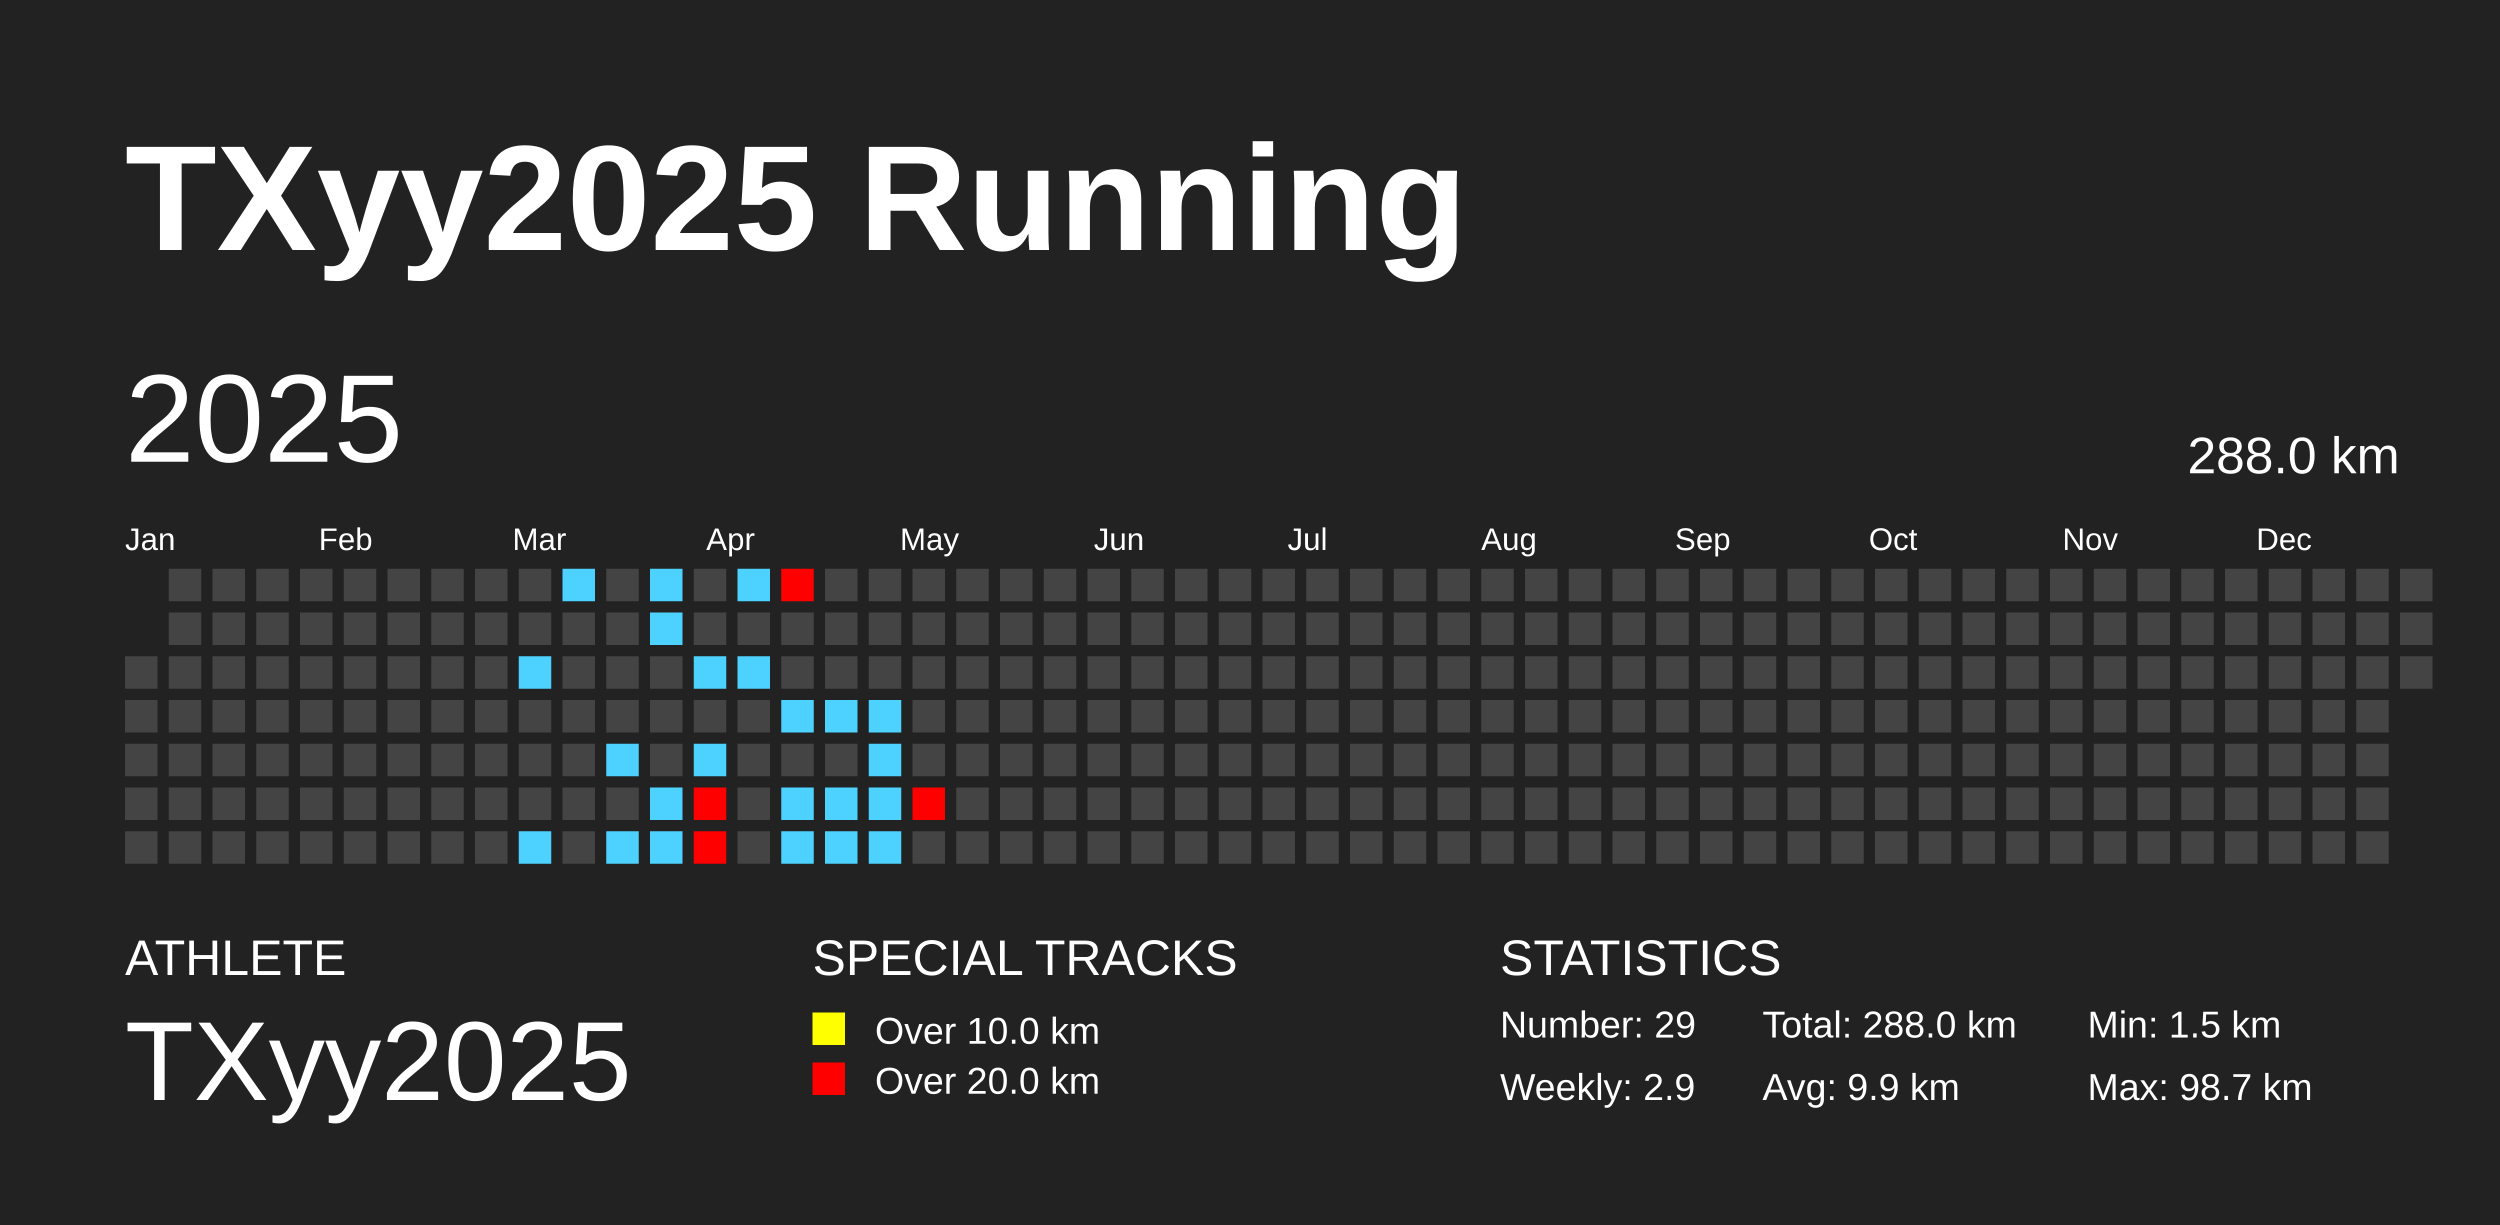
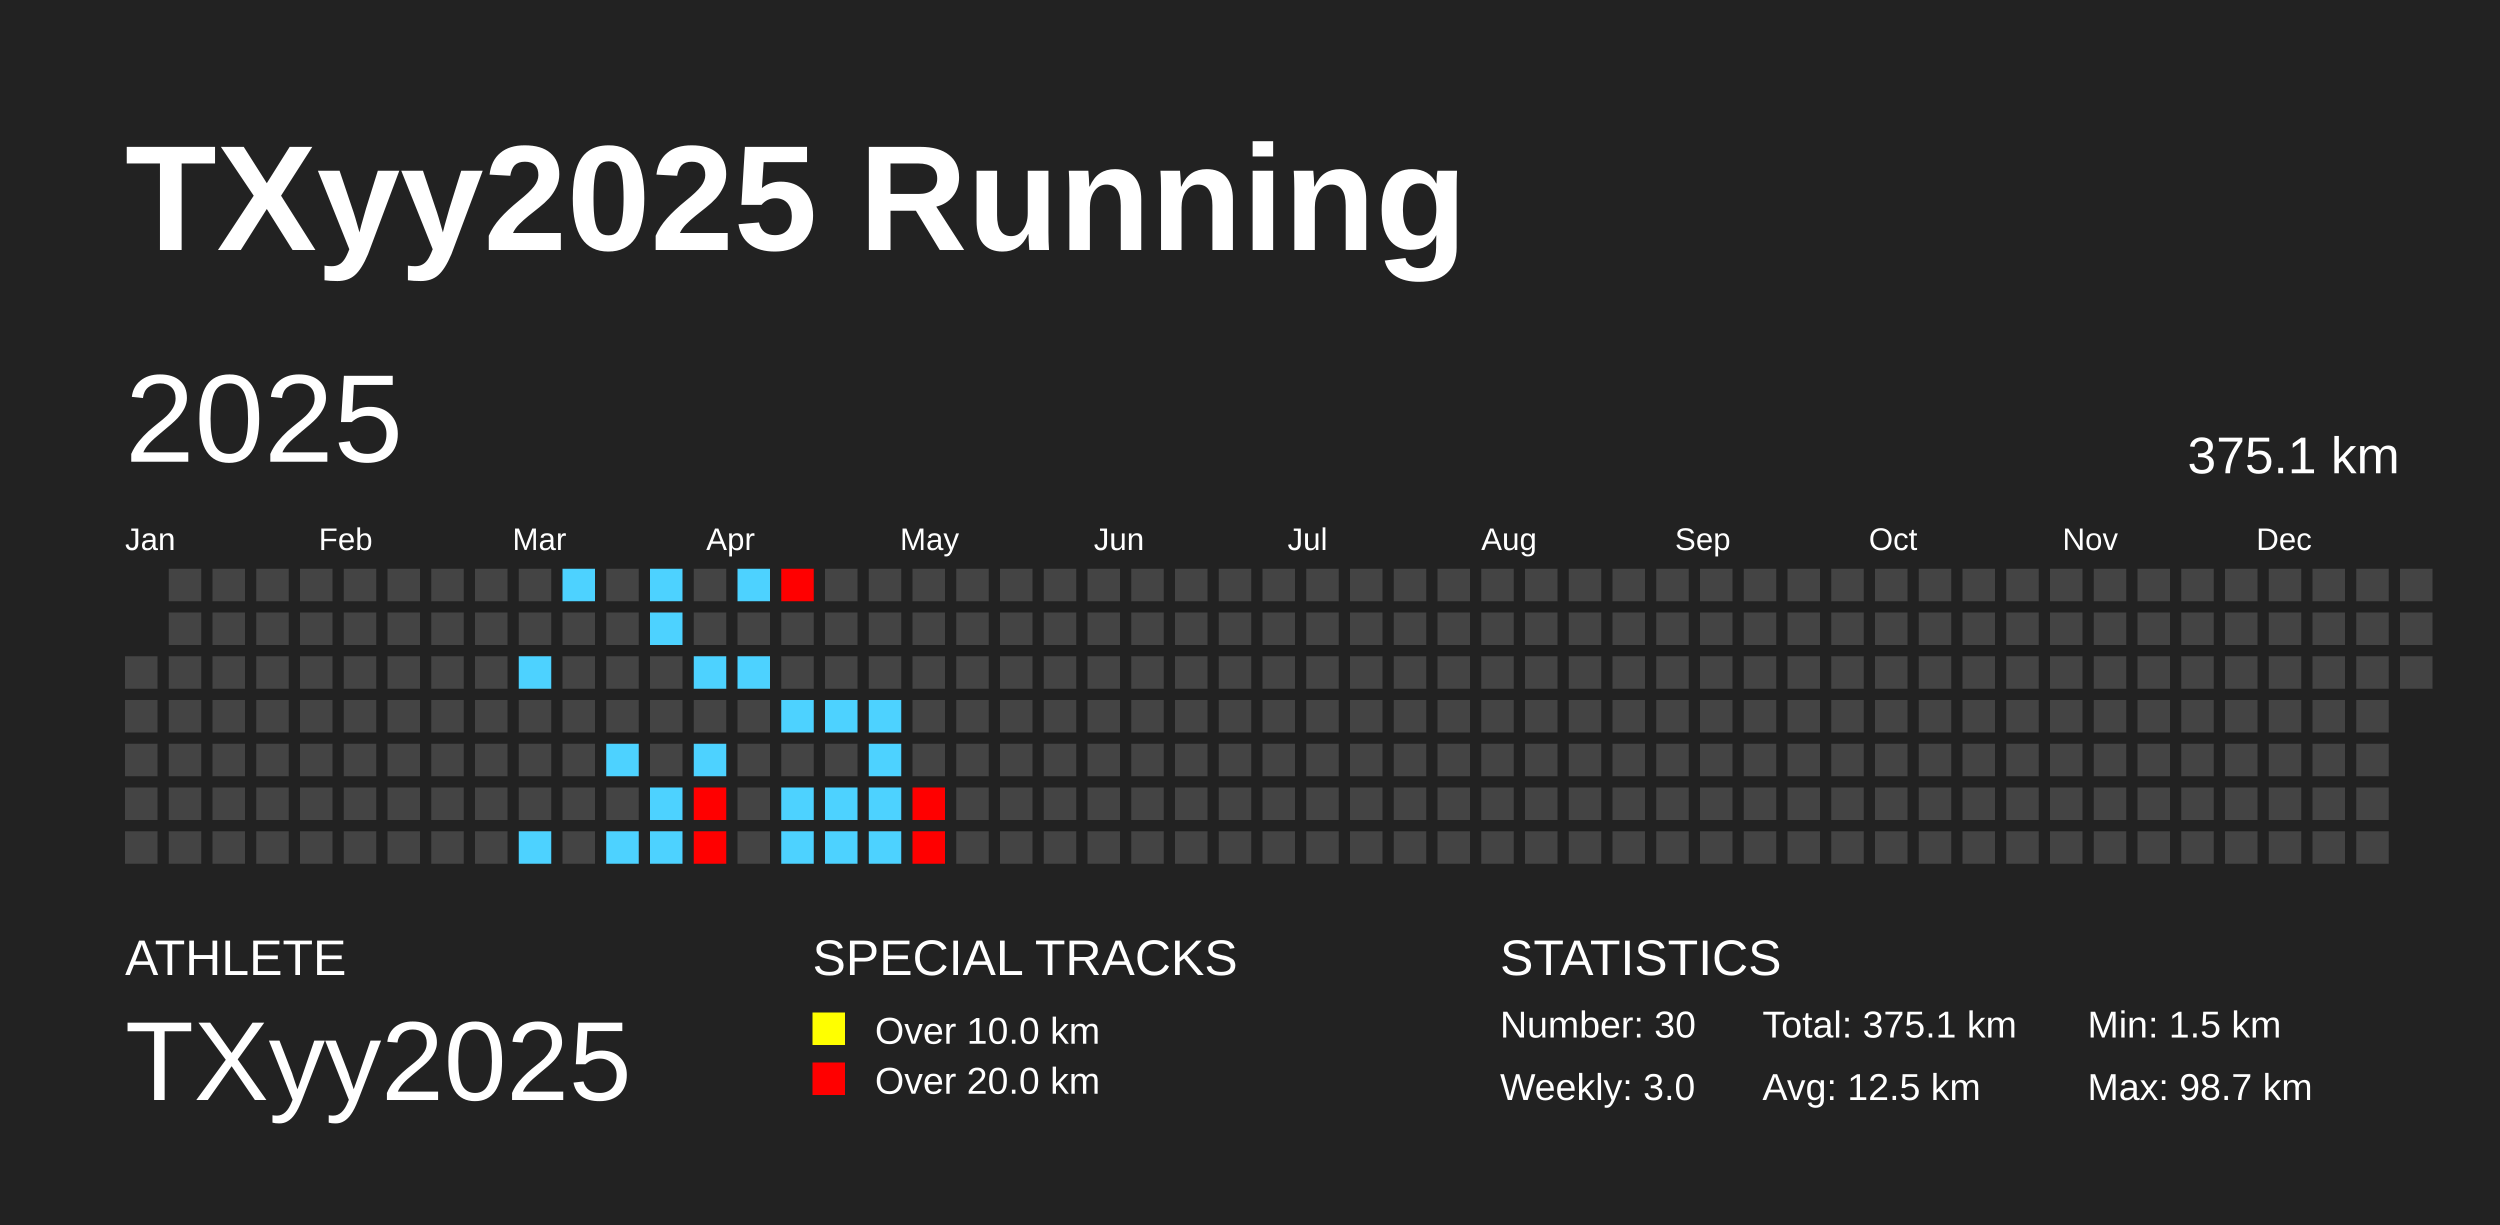
<svg xmlns="http://www.w3.org/2000/svg" baseProfile="full" height="98mm" version="1.1" viewBox="0,0,200,98" width="200mm">
  <defs />
  <rect fill="#222222" height="98" width="200" x="0" y="0" />
  <text fill="#FFFFFF" style="font-size:12px; font-family:Arial; font-weight:bold;" x="10" y="20">TXyy2025 Running</text>
  <text fill="#FFFFFF" style="font-size:4px; font-family:Arial" x="10" y="78">ATHLETE</text>
  <text fill="#FFFFFF" style="font-size:9px; font-family:Arial" x="10" y="88">TXyy2025</text>
  <text fill="#FFFFFF" style="font-size:4px; font-family:Arial" x="65" y="78">SPECIAL TRACKS</text>
  <rect fill="yellow" height="2.6" width="2.6" x="65" y="81" />
  <text fill="#FFFFFF" style="font-size:3px; font-family:Arial" x="70" y="83.5">Over 10.0 km</text>
  <rect fill="red" height="2.6" width="2.6" x="65" y="85" />
  <text fill="#FFFFFF" style="font-size:3px; font-family:Arial" x="70" y="87.5">Over 20.0 km</text>
  <text fill="#FFFFFF" style="font-size:4px; font-family:Arial" x="120" y="78">STATISTICS</text>
-   <text fill="#FFFFFF" style="font-size:3px; font-family:Arial" x="120" y="83">Number: 29</text>
-   <text fill="#FFFFFF" style="font-size:3px; font-family:Arial" x="120" y="88">Weekly: 2.9</text>
-   <text fill="#FFFFFF" style="font-size:3px; font-family:Arial" x="141" y="83">Total: 288.0 km</text>
-   <text fill="#FFFFFF" style="font-size:3px; font-family:Arial" x="141" y="88">Avg: 9.9 km</text>
+   <text fill="#FFFFFF" style="font-size:3px; font-family:Arial" x="120" y="83">Number: 30</text>
+   <text fill="#FFFFFF" style="font-size:3px; font-family:Arial" x="120" y="88">Weekly: 3.0</text>
+   <text fill="#FFFFFF" style="font-size:3px; font-family:Arial" x="141" y="83">Total: 375.1 km</text>
+   <text fill="#FFFFFF" style="font-size:3px; font-family:Arial" x="141" y="88">Avg: 12.5 km</text>
  <text fill="#FFFFFF" style="font-size:3px; font-family:Arial" x="167" y="83">Min: 1.5 km</text>
  <text fill="#FFFFFF" style="font-size:3px; font-family:Arial" x="167" y="88">Max: 98.7 km</text>
  <text dominant-baseline="hanging" fill="#FFFFFF" style="font-size:10.0px; font-family:Arial;" x="10" y="30">2025</text>
-   <text dominant-baseline="hanging" fill="#FFFFFF" style="font-size:4.125px; font-family:Arial;" x="175" y="35">288.0 km</text>
+   <text dominant-baseline="hanging" fill="#FFFFFF" style="font-size:4.125px; font-family:Arial;" x="175" y="35">375.1 km</text>
  <text fill="#FFFFFF" style="font-size:2.5px; font-family:Arial" x="10.0" y="44">Jan</text>
  <text fill="#FFFFFF" style="font-size:2.5px; font-family:Arial" x="25.5" y="44">Feb</text>
  <text fill="#FFFFFF" style="font-size:2.5px; font-family:Arial" x="41.0" y="44">Mar</text>
  <text fill="#FFFFFF" style="font-size:2.5px; font-family:Arial" x="56.5" y="44">Apr</text>
  <text fill="#FFFFFF" style="font-size:2.5px; font-family:Arial" x="72.0" y="44">May</text>
  <text fill="#FFFFFF" style="font-size:2.5px; font-family:Arial" x="87.5" y="44">Jun</text>
  <text fill="#FFFFFF" style="font-size:2.5px; font-family:Arial" x="103.0" y="44">Jul</text>
  <text fill="#FFFFFF" style="font-size:2.5px; font-family:Arial" x="118.5" y="44">Aug</text>
  <text fill="#FFFFFF" style="font-size:2.5px; font-family:Arial" x="134.0" y="44">Sep</text>
  <text fill="#FFFFFF" style="font-size:2.5px; font-family:Arial" x="149.5" y="44">Oct</text>
  <text fill="#FFFFFF" style="font-size:2.5px; font-family:Arial" x="165.0" y="44">Nov</text>
  <text fill="#FFFFFF" style="font-size:2.5px; font-family:Arial" x="180.5" y="44">Dec</text>
  <rect fill="#444444" height="2.6" width="2.6" x="10.0" y="52.5" />
  <rect fill="#444444" height="2.6" width="2.6" x="10.0" y="56.0" />
  <rect fill="#444444" height="2.6" width="2.6" x="10.0" y="59.5" />
  <rect fill="#444444" height="2.6" width="2.6" x="10.0" y="63.0" />
  <rect fill="#444444" height="2.6" width="2.6" x="10.0" y="66.5" />
  <rect fill="#444444" height="2.6" width="2.6" x="13.5" y="45.5" />
  <rect fill="#444444" height="2.6" width="2.6" x="13.5" y="49.0" />
  <rect fill="#444444" height="2.6" width="2.6" x="13.5" y="52.5" />
  <rect fill="#444444" height="2.6" width="2.6" x="13.5" y="56.0" />
  <rect fill="#444444" height="2.6" width="2.6" x="13.5" y="59.5" />
  <rect fill="#444444" height="2.6" width="2.6" x="13.5" y="63.0" />
  <rect fill="#444444" height="2.6" width="2.6" x="13.5" y="66.5" />
  <rect fill="#444444" height="2.6" width="2.6" x="17.0" y="45.5" />
  <rect fill="#444444" height="2.6" width="2.6" x="17.0" y="49.0" />
  <rect fill="#444444" height="2.6" width="2.6" x="17.0" y="52.5" />
  <rect fill="#444444" height="2.6" width="2.6" x="17.0" y="56.0" />
  <rect fill="#444444" height="2.6" width="2.6" x="17.0" y="59.5" />
  <rect fill="#444444" height="2.6" width="2.6" x="17.0" y="63.0" />
  <rect fill="#444444" height="2.6" width="2.6" x="17.0" y="66.5" />
  <rect fill="#444444" height="2.6" width="2.6" x="20.5" y="45.5" />
  <rect fill="#444444" height="2.6" width="2.6" x="20.5" y="49.0" />
  <rect fill="#444444" height="2.6" width="2.6" x="20.5" y="52.5" />
  <rect fill="#444444" height="2.6" width="2.6" x="20.5" y="56.0" />
  <rect fill="#444444" height="2.6" width="2.6" x="20.5" y="59.5" />
  <rect fill="#444444" height="2.6" width="2.6" x="20.5" y="63.0" />
  <rect fill="#444444" height="2.6" width="2.6" x="20.5" y="66.5" />
  <rect fill="#444444" height="2.6" width="2.6" x="24.0" y="45.5" />
  <rect fill="#444444" height="2.6" width="2.6" x="24.0" y="49.0" />
  <rect fill="#444444" height="2.6" width="2.6" x="24.0" y="52.5" />
  <rect fill="#444444" height="2.6" width="2.6" x="24.0" y="56.0" />
  <rect fill="#444444" height="2.6" width="2.6" x="24.0" y="59.5" />
  <rect fill="#444444" height="2.6" width="2.6" x="24.0" y="63.0" />
  <rect fill="#444444" height="2.6" width="2.6" x="24.0" y="66.5" />
  <rect fill="#444444" height="2.6" width="2.6" x="27.5" y="45.5" />
  <rect fill="#444444" height="2.6" width="2.6" x="27.5" y="49.0" />
  <rect fill="#444444" height="2.6" width="2.6" x="27.5" y="52.5" />
  <rect fill="#444444" height="2.6" width="2.6" x="27.5" y="56.0" />
  <rect fill="#444444" height="2.6" width="2.6" x="27.5" y="59.5" />
  <rect fill="#444444" height="2.6" width="2.6" x="27.5" y="63.0" />
  <rect fill="#444444" height="2.6" width="2.6" x="27.5" y="66.5" />
  <rect fill="#444444" height="2.6" width="2.6" x="31.0" y="45.5" />
  <rect fill="#444444" height="2.6" width="2.6" x="31.0" y="49.0" />
  <rect fill="#444444" height="2.6" width="2.6" x="31.0" y="52.5" />
  <rect fill="#444444" height="2.6" width="2.6" x="31.0" y="56.0" />
  <rect fill="#444444" height="2.6" width="2.6" x="31.0" y="59.5" />
  <rect fill="#444444" height="2.6" width="2.6" x="31.0" y="63.0" />
  <rect fill="#444444" height="2.6" width="2.6" x="31.0" y="66.5" />
  <rect fill="#444444" height="2.6" width="2.6" x="34.5" y="45.5" />
  <rect fill="#444444" height="2.6" width="2.6" x="34.5" y="49.0" />
  <rect fill="#444444" height="2.6" width="2.6" x="34.5" y="52.5" />
  <rect fill="#444444" height="2.6" width="2.6" x="34.5" y="56.0" />
  <rect fill="#444444" height="2.6" width="2.6" x="34.5" y="59.5" />
  <rect fill="#444444" height="2.6" width="2.6" x="34.5" y="63.0" />
  <rect fill="#444444" height="2.6" width="2.6" x="34.5" y="66.5" />
  <rect fill="#444444" height="2.6" width="2.6" x="38.0" y="45.5" />
  <rect fill="#444444" height="2.6" width="2.6" x="38.0" y="49.0" />
  <rect fill="#444444" height="2.6" width="2.6" x="38.0" y="52.5" />
  <rect fill="#444444" height="2.6" width="2.6" x="38.0" y="56.0" />
  <rect fill="#444444" height="2.6" width="2.6" x="38.0" y="59.5" />
  <rect fill="#444444" height="2.6" width="2.6" x="38.0" y="63.0" />
  <rect fill="#444444" height="2.6" width="2.6" x="38.0" y="66.5" />
  <rect fill="#444444" height="2.6" width="2.6" x="41.5" y="45.5" />
  <rect fill="#444444" height="2.6" width="2.6" x="41.5" y="49.0" />
  <rect fill="#4dd2ff" height="2.6" width="2.6" x="41.5" y="52.5" />
  <rect fill="#444444" height="2.6" width="2.6" x="41.5" y="56.0" />
  <rect fill="#444444" height="2.6" width="2.6" x="41.5" y="59.5" />
  <rect fill="#444444" height="2.6" width="2.6" x="41.5" y="63.0" />
  <rect fill="#4dd2ff" height="2.6" width="2.6" x="41.5" y="66.5" />
  <rect fill="#4dd2ff" height="2.6" width="2.6" x="45.0" y="45.5" />
  <rect fill="#444444" height="2.6" width="2.6" x="45.0" y="49.0" />
  <rect fill="#444444" height="2.6" width="2.6" x="45.0" y="52.5" />
  <rect fill="#444444" height="2.6" width="2.6" x="45.0" y="56.0" />
  <rect fill="#444444" height="2.6" width="2.6" x="45.0" y="59.5" />
  <rect fill="#444444" height="2.6" width="2.6" x="45.0" y="63.0" />
  <rect fill="#444444" height="2.6" width="2.6" x="45.0" y="66.5" />
  <rect fill="#444444" height="2.6" width="2.6" x="48.5" y="45.5" />
  <rect fill="#444444" height="2.6" width="2.6" x="48.5" y="49.0" />
  <rect fill="#444444" height="2.6" width="2.6" x="48.5" y="52.5" />
  <rect fill="#444444" height="2.6" width="2.6" x="48.5" y="56.0" />
  <rect fill="#4dd2ff" height="2.6" width="2.6" x="48.5" y="59.5" />
  <rect fill="#444444" height="2.6" width="2.6" x="48.5" y="63.0" />
  <rect fill="#4dd2ff" height="2.6" width="2.6" x="48.5" y="66.5" />
  <rect fill="#4dd2ff" height="2.6" width="2.6" x="52.0" y="45.5" />
  <rect fill="#4dd2ff" height="2.6" width="2.6" x="52.0" y="49.0" />
  <rect fill="#444444" height="2.6" width="2.6" x="52.0" y="52.5" />
  <rect fill="#444444" height="2.6" width="2.6" x="52.0" y="56.0" />
  <rect fill="#444444" height="2.6" width="2.6" x="52.0" y="59.5" />
  <rect fill="#4dd2ff" height="2.6" width="2.6" x="52.0" y="63.0" />
  <rect fill="#4dd2ff" height="2.6" width="2.6" x="52.0" y="66.5" />
  <rect fill="#444444" height="2.6" width="2.6" x="55.5" y="45.5" />
  <rect fill="#444444" height="2.6" width="2.6" x="55.5" y="49.0" />
  <rect fill="#4dd2ff" height="2.6" width="2.6" x="55.5" y="52.5" />
  <rect fill="#444444" height="2.6" width="2.6" x="55.5" y="56.0" />
  <rect fill="#4dd2ff" height="2.6" width="2.6" x="55.5" y="59.5" />
  <rect fill="red" height="2.6" width="2.6" x="55.5" y="63.0" />
  <rect fill="red" height="2.6" width="2.6" x="55.5" y="66.5" />
  <rect fill="#4dd2ff" height="2.6" width="2.6" x="59.0" y="45.5" />
  <rect fill="#444444" height="2.6" width="2.6" x="59.0" y="49.0" />
  <rect fill="#4dd2ff" height="2.6" width="2.6" x="59.0" y="52.5" />
  <rect fill="#444444" height="2.6" width="2.6" x="59.0" y="56.0" />
  <rect fill="#444444" height="2.6" width="2.6" x="59.0" y="59.5" />
  <rect fill="#444444" height="2.6" width="2.6" x="59.0" y="63.0" />
  <rect fill="#444444" height="2.6" width="2.6" x="59.0" y="66.5" />
  <rect fill="red" height="2.6" width="2.6" x="62.5" y="45.5" />
  <rect fill="#444444" height="2.6" width="2.6" x="62.5" y="49.0" />
  <rect fill="#444444" height="2.6" width="2.6" x="62.5" y="52.5" />
  <rect fill="#4dd2ff" height="2.6" width="2.6" x="62.5" y="56.0" />
  <rect fill="#444444" height="2.6" width="2.6" x="62.5" y="59.5" />
  <rect fill="#4dd2ff" height="2.6" width="2.6" x="62.5" y="63.0" />
  <rect fill="#4dd2ff" height="2.6" width="2.6" x="62.5" y="66.5" />
  <rect fill="#444444" height="2.6" width="2.6" x="66.0" y="45.5" />
  <rect fill="#444444" height="2.6" width="2.6" x="66.0" y="49.0" />
  <rect fill="#444444" height="2.6" width="2.6" x="66.0" y="52.5" />
  <rect fill="#4dd2ff" height="2.6" width="2.6" x="66.0" y="56.0" />
  <rect fill="#444444" height="2.6" width="2.6" x="66.0" y="59.5" />
  <rect fill="#4dd2ff" height="2.6" width="2.6" x="66.0" y="63.0" />
  <rect fill="#4dd2ff" height="2.6" width="2.6" x="66.0" y="66.5" />
  <rect fill="#444444" height="2.6" width="2.6" x="69.5" y="45.5" />
  <rect fill="#444444" height="2.6" width="2.6" x="69.5" y="49.0" />
  <rect fill="#444444" height="2.6" width="2.6" x="69.5" y="52.5" />
  <rect fill="#4dd2ff" height="2.6" width="2.6" x="69.5" y="56.0" />
  <rect fill="#4dd2ff" height="2.6" width="2.6" x="69.5" y="59.5" />
  <rect fill="#4dd2ff" height="2.6" width="2.6" x="69.5" y="63.0" />
  <rect fill="#4dd2ff" height="2.6" width="2.6" x="69.5" y="66.5" />
  <rect fill="#444444" height="2.6" width="2.6" x="73.0" y="45.5" />
  <rect fill="#444444" height="2.6" width="2.6" x="73.0" y="49.0" />
  <rect fill="#444444" height="2.6" width="2.6" x="73.0" y="52.5" />
  <rect fill="#444444" height="2.6" width="2.6" x="73.0" y="56.0" />
  <rect fill="#444444" height="2.6" width="2.6" x="73.0" y="59.5" />
  <rect fill="red" height="2.6" width="2.6" x="73.0" y="63.0" />
-   <rect fill="#444444" height="2.6" width="2.6" x="73.0" y="66.5" />
+   <rect fill="red" height="2.6" width="2.6" x="73.0" y="66.5" />
  <rect fill="#444444" height="2.6" width="2.6" x="76.5" y="45.5" />
  <rect fill="#444444" height="2.6" width="2.6" x="76.5" y="49.0" />
  <rect fill="#444444" height="2.6" width="2.6" x="76.5" y="52.5" />
  <rect fill="#444444" height="2.6" width="2.6" x="76.5" y="56.0" />
  <rect fill="#444444" height="2.6" width="2.6" x="76.5" y="59.5" />
  <rect fill="#444444" height="2.6" width="2.6" x="76.5" y="63.0" />
  <rect fill="#444444" height="2.6" width="2.6" x="76.5" y="66.5" />
  <rect fill="#444444" height="2.6" width="2.6" x="80.0" y="45.5" />
  <rect fill="#444444" height="2.6" width="2.6" x="80.0" y="49.0" />
  <rect fill="#444444" height="2.6" width="2.6" x="80.0" y="52.5" />
  <rect fill="#444444" height="2.6" width="2.6" x="80.0" y="56.0" />
  <rect fill="#444444" height="2.6" width="2.6" x="80.0" y="59.5" />
  <rect fill="#444444" height="2.6" width="2.6" x="80.0" y="63.0" />
  <rect fill="#444444" height="2.6" width="2.6" x="80.0" y="66.5" />
  <rect fill="#444444" height="2.6" width="2.6" x="83.5" y="45.5" />
  <rect fill="#444444" height="2.6" width="2.6" x="83.5" y="49.0" />
  <rect fill="#444444" height="2.6" width="2.6" x="83.5" y="52.5" />
  <rect fill="#444444" height="2.6" width="2.6" x="83.5" y="56.0" />
  <rect fill="#444444" height="2.6" width="2.6" x="83.5" y="59.5" />
  <rect fill="#444444" height="2.6" width="2.6" x="83.5" y="63.0" />
  <rect fill="#444444" height="2.6" width="2.6" x="83.5" y="66.5" />
  <rect fill="#444444" height="2.6" width="2.6" x="87.0" y="45.5" />
  <rect fill="#444444" height="2.6" width="2.6" x="87.0" y="49.0" />
  <rect fill="#444444" height="2.6" width="2.6" x="87.0" y="52.5" />
  <rect fill="#444444" height="2.6" width="2.6" x="87.0" y="56.0" />
  <rect fill="#444444" height="2.6" width="2.6" x="87.0" y="59.5" />
  <rect fill="#444444" height="2.6" width="2.6" x="87.0" y="63.0" />
  <rect fill="#444444" height="2.6" width="2.6" x="87.0" y="66.5" />
  <rect fill="#444444" height="2.6" width="2.6" x="90.5" y="45.5" />
  <rect fill="#444444" height="2.6" width="2.6" x="90.5" y="49.0" />
  <rect fill="#444444" height="2.6" width="2.6" x="90.5" y="52.5" />
  <rect fill="#444444" height="2.6" width="2.6" x="90.5" y="56.0" />
  <rect fill="#444444" height="2.6" width="2.6" x="90.5" y="59.5" />
  <rect fill="#444444" height="2.6" width="2.6" x="90.5" y="63.0" />
  <rect fill="#444444" height="2.6" width="2.6" x="90.5" y="66.5" />
  <rect fill="#444444" height="2.6" width="2.6" x="94.0" y="45.5" />
  <rect fill="#444444" height="2.6" width="2.6" x="94.0" y="49.0" />
  <rect fill="#444444" height="2.6" width="2.6" x="94.0" y="52.5" />
  <rect fill="#444444" height="2.6" width="2.6" x="94.0" y="56.0" />
  <rect fill="#444444" height="2.6" width="2.6" x="94.0" y="59.5" />
  <rect fill="#444444" height="2.6" width="2.6" x="94.0" y="63.0" />
  <rect fill="#444444" height="2.6" width="2.6" x="94.0" y="66.5" />
  <rect fill="#444444" height="2.6" width="2.6" x="97.5" y="45.5" />
  <rect fill="#444444" height="2.6" width="2.6" x="97.5" y="49.0" />
  <rect fill="#444444" height="2.6" width="2.6" x="97.5" y="52.5" />
  <rect fill="#444444" height="2.6" width="2.6" x="97.5" y="56.0" />
  <rect fill="#444444" height="2.6" width="2.6" x="97.5" y="59.5" />
  <rect fill="#444444" height="2.6" width="2.6" x="97.5" y="63.0" />
  <rect fill="#444444" height="2.6" width="2.6" x="97.5" y="66.5" />
  <rect fill="#444444" height="2.6" width="2.6" x="101.0" y="45.5" />
  <rect fill="#444444" height="2.6" width="2.6" x="101.0" y="49.0" />
  <rect fill="#444444" height="2.6" width="2.6" x="101.0" y="52.5" />
  <rect fill="#444444" height="2.6" width="2.6" x="101.0" y="56.0" />
  <rect fill="#444444" height="2.6" width="2.6" x="101.0" y="59.5" />
  <rect fill="#444444" height="2.6" width="2.6" x="101.0" y="63.0" />
  <rect fill="#444444" height="2.6" width="2.6" x="101.0" y="66.5" />
  <rect fill="#444444" height="2.6" width="2.6" x="104.5" y="45.5" />
  <rect fill="#444444" height="2.6" width="2.6" x="104.5" y="49.0" />
  <rect fill="#444444" height="2.6" width="2.6" x="104.5" y="52.5" />
  <rect fill="#444444" height="2.6" width="2.6" x="104.5" y="56.0" />
  <rect fill="#444444" height="2.6" width="2.6" x="104.5" y="59.5" />
  <rect fill="#444444" height="2.6" width="2.6" x="104.5" y="63.0" />
  <rect fill="#444444" height="2.6" width="2.6" x="104.5" y="66.5" />
  <rect fill="#444444" height="2.6" width="2.6" x="108.0" y="45.5" />
  <rect fill="#444444" height="2.6" width="2.6" x="108.0" y="49.0" />
  <rect fill="#444444" height="2.6" width="2.6" x="108.0" y="52.5" />
  <rect fill="#444444" height="2.6" width="2.6" x="108.0" y="56.0" />
  <rect fill="#444444" height="2.6" width="2.6" x="108.0" y="59.5" />
  <rect fill="#444444" height="2.6" width="2.6" x="108.0" y="63.0" />
  <rect fill="#444444" height="2.6" width="2.6" x="108.0" y="66.5" />
  <rect fill="#444444" height="2.6" width="2.6" x="111.5" y="45.5" />
  <rect fill="#444444" height="2.6" width="2.6" x="111.5" y="49.0" />
  <rect fill="#444444" height="2.6" width="2.6" x="111.5" y="52.5" />
  <rect fill="#444444" height="2.6" width="2.6" x="111.5" y="56.0" />
  <rect fill="#444444" height="2.6" width="2.6" x="111.5" y="59.5" />
  <rect fill="#444444" height="2.6" width="2.6" x="111.5" y="63.0" />
  <rect fill="#444444" height="2.6" width="2.6" x="111.5" y="66.5" />
  <rect fill="#444444" height="2.6" width="2.6" x="115.0" y="45.5" />
  <rect fill="#444444" height="2.6" width="2.6" x="115.0" y="49.0" />
  <rect fill="#444444" height="2.6" width="2.6" x="115.0" y="52.5" />
  <rect fill="#444444" height="2.6" width="2.6" x="115.0" y="56.0" />
  <rect fill="#444444" height="2.6" width="2.6" x="115.0" y="59.5" />
  <rect fill="#444444" height="2.6" width="2.6" x="115.0" y="63.0" />
  <rect fill="#444444" height="2.6" width="2.6" x="115.0" y="66.5" />
  <rect fill="#444444" height="2.6" width="2.6" x="118.5" y="45.5" />
  <rect fill="#444444" height="2.6" width="2.6" x="118.5" y="49.0" />
  <rect fill="#444444" height="2.6" width="2.6" x="118.5" y="52.5" />
  <rect fill="#444444" height="2.6" width="2.6" x="118.5" y="56.0" />
  <rect fill="#444444" height="2.6" width="2.6" x="118.5" y="59.5" />
  <rect fill="#444444" height="2.6" width="2.6" x="118.5" y="63.0" />
  <rect fill="#444444" height="2.6" width="2.6" x="118.5" y="66.5" />
  <rect fill="#444444" height="2.6" width="2.6" x="122.0" y="45.5" />
  <rect fill="#444444" height="2.6" width="2.6" x="122.0" y="49.0" />
  <rect fill="#444444" height="2.6" width="2.6" x="122.0" y="52.5" />
  <rect fill="#444444" height="2.6" width="2.6" x="122.0" y="56.0" />
  <rect fill="#444444" height="2.6" width="2.6" x="122.0" y="59.5" />
  <rect fill="#444444" height="2.6" width="2.6" x="122.0" y="63.0" />
  <rect fill="#444444" height="2.6" width="2.6" x="122.0" y="66.5" />
  <rect fill="#444444" height="2.6" width="2.6" x="125.5" y="45.5" />
  <rect fill="#444444" height="2.6" width="2.6" x="125.5" y="49.0" />
  <rect fill="#444444" height="2.6" width="2.6" x="125.5" y="52.5" />
  <rect fill="#444444" height="2.6" width="2.6" x="125.5" y="56.0" />
  <rect fill="#444444" height="2.6" width="2.6" x="125.5" y="59.5" />
  <rect fill="#444444" height="2.6" width="2.6" x="125.5" y="63.0" />
  <rect fill="#444444" height="2.6" width="2.6" x="125.5" y="66.5" />
  <rect fill="#444444" height="2.6" width="2.6" x="129.0" y="45.5" />
  <rect fill="#444444" height="2.6" width="2.6" x="129.0" y="49.0" />
  <rect fill="#444444" height="2.6" width="2.6" x="129.0" y="52.5" />
  <rect fill="#444444" height="2.6" width="2.6" x="129.0" y="56.0" />
  <rect fill="#444444" height="2.6" width="2.6" x="129.0" y="59.5" />
  <rect fill="#444444" height="2.6" width="2.6" x="129.0" y="63.0" />
  <rect fill="#444444" height="2.6" width="2.6" x="129.0" y="66.5" />
  <rect fill="#444444" height="2.6" width="2.6" x="132.5" y="45.5" />
  <rect fill="#444444" height="2.6" width="2.6" x="132.5" y="49.0" />
  <rect fill="#444444" height="2.6" width="2.6" x="132.5" y="52.5" />
  <rect fill="#444444" height="2.6" width="2.6" x="132.5" y="56.0" />
  <rect fill="#444444" height="2.6" width="2.6" x="132.5" y="59.5" />
  <rect fill="#444444" height="2.6" width="2.6" x="132.5" y="63.0" />
  <rect fill="#444444" height="2.6" width="2.6" x="132.5" y="66.5" />
  <rect fill="#444444" height="2.6" width="2.6" x="136.0" y="45.5" />
  <rect fill="#444444" height="2.6" width="2.6" x="136.0" y="49.0" />
  <rect fill="#444444" height="2.6" width="2.6" x="136.0" y="52.5" />
  <rect fill="#444444" height="2.6" width="2.6" x="136.0" y="56.0" />
  <rect fill="#444444" height="2.6" width="2.6" x="136.0" y="59.5" />
  <rect fill="#444444" height="2.6" width="2.6" x="136.0" y="63.0" />
  <rect fill="#444444" height="2.6" width="2.6" x="136.0" y="66.5" />
  <rect fill="#444444" height="2.6" width="2.6" x="139.5" y="45.5" />
  <rect fill="#444444" height="2.6" width="2.6" x="139.5" y="49.0" />
  <rect fill="#444444" height="2.6" width="2.6" x="139.5" y="52.5" />
  <rect fill="#444444" height="2.6" width="2.6" x="139.5" y="56.0" />
  <rect fill="#444444" height="2.6" width="2.6" x="139.5" y="59.5" />
  <rect fill="#444444" height="2.6" width="2.6" x="139.5" y="63.0" />
  <rect fill="#444444" height="2.6" width="2.6" x="139.5" y="66.5" />
  <rect fill="#444444" height="2.6" width="2.6" x="143.0" y="45.5" />
  <rect fill="#444444" height="2.6" width="2.6" x="143.0" y="49.0" />
  <rect fill="#444444" height="2.6" width="2.6" x="143.0" y="52.5" />
  <rect fill="#444444" height="2.6" width="2.6" x="143.0" y="56.0" />
  <rect fill="#444444" height="2.6" width="2.6" x="143.0" y="59.5" />
  <rect fill="#444444" height="2.6" width="2.6" x="143.0" y="63.0" />
  <rect fill="#444444" height="2.6" width="2.6" x="143.0" y="66.5" />
  <rect fill="#444444" height="2.6" width="2.6" x="146.5" y="45.5" />
  <rect fill="#444444" height="2.6" width="2.6" x="146.5" y="49.0" />
  <rect fill="#444444" height="2.6" width="2.6" x="146.5" y="52.5" />
  <rect fill="#444444" height="2.6" width="2.6" x="146.5" y="56.0" />
  <rect fill="#444444" height="2.6" width="2.6" x="146.5" y="59.5" />
  <rect fill="#444444" height="2.6" width="2.6" x="146.5" y="63.0" />
  <rect fill="#444444" height="2.6" width="2.6" x="146.5" y="66.5" />
  <rect fill="#444444" height="2.6" width="2.6" x="150.0" y="45.5" />
  <rect fill="#444444" height="2.6" width="2.6" x="150.0" y="49.0" />
  <rect fill="#444444" height="2.6" width="2.6" x="150.0" y="52.5" />
  <rect fill="#444444" height="2.6" width="2.6" x="150.0" y="56.0" />
  <rect fill="#444444" height="2.6" width="2.6" x="150.0" y="59.5" />
  <rect fill="#444444" height="2.6" width="2.6" x="150.0" y="63.0" />
  <rect fill="#444444" height="2.6" width="2.6" x="150.0" y="66.5" />
  <rect fill="#444444" height="2.6" width="2.6" x="153.5" y="45.5" />
  <rect fill="#444444" height="2.6" width="2.6" x="153.5" y="49.0" />
  <rect fill="#444444" height="2.6" width="2.6" x="153.5" y="52.5" />
  <rect fill="#444444" height="2.6" width="2.6" x="153.5" y="56.0" />
  <rect fill="#444444" height="2.6" width="2.6" x="153.5" y="59.5" />
  <rect fill="#444444" height="2.6" width="2.6" x="153.5" y="63.0" />
  <rect fill="#444444" height="2.6" width="2.6" x="153.5" y="66.5" />
  <rect fill="#444444" height="2.6" width="2.6" x="157.0" y="45.5" />
  <rect fill="#444444" height="2.6" width="2.6" x="157.0" y="49.0" />
  <rect fill="#444444" height="2.6" width="2.6" x="157.0" y="52.5" />
  <rect fill="#444444" height="2.6" width="2.6" x="157.0" y="56.0" />
  <rect fill="#444444" height="2.6" width="2.6" x="157.0" y="59.5" />
  <rect fill="#444444" height="2.6" width="2.6" x="157.0" y="63.0" />
  <rect fill="#444444" height="2.6" width="2.6" x="157.0" y="66.5" />
  <rect fill="#444444" height="2.6" width="2.6" x="160.5" y="45.5" />
  <rect fill="#444444" height="2.6" width="2.6" x="160.5" y="49.0" />
  <rect fill="#444444" height="2.6" width="2.6" x="160.5" y="52.5" />
  <rect fill="#444444" height="2.6" width="2.6" x="160.5" y="56.0" />
  <rect fill="#444444" height="2.6" width="2.6" x="160.5" y="59.5" />
  <rect fill="#444444" height="2.6" width="2.6" x="160.5" y="63.0" />
  <rect fill="#444444" height="2.6" width="2.6" x="160.5" y="66.5" />
  <rect fill="#444444" height="2.6" width="2.6" x="164.0" y="45.5" />
  <rect fill="#444444" height="2.6" width="2.6" x="164.0" y="49.0" />
  <rect fill="#444444" height="2.6" width="2.6" x="164.0" y="52.5" />
  <rect fill="#444444" height="2.6" width="2.6" x="164.0" y="56.0" />
  <rect fill="#444444" height="2.6" width="2.6" x="164.0" y="59.5" />
  <rect fill="#444444" height="2.6" width="2.6" x="164.0" y="63.0" />
  <rect fill="#444444" height="2.6" width="2.6" x="164.0" y="66.5" />
  <rect fill="#444444" height="2.6" width="2.6" x="167.5" y="45.5" />
  <rect fill="#444444" height="2.6" width="2.6" x="167.5" y="49.0" />
  <rect fill="#444444" height="2.6" width="2.6" x="167.5" y="52.5" />
  <rect fill="#444444" height="2.6" width="2.6" x="167.5" y="56.0" />
  <rect fill="#444444" height="2.6" width="2.6" x="167.5" y="59.5" />
  <rect fill="#444444" height="2.6" width="2.6" x="167.5" y="63.0" />
  <rect fill="#444444" height="2.6" width="2.6" x="167.5" y="66.5" />
  <rect fill="#444444" height="2.6" width="2.6" x="171.0" y="45.5" />
  <rect fill="#444444" height="2.6" width="2.6" x="171.0" y="49.0" />
  <rect fill="#444444" height="2.6" width="2.6" x="171.0" y="52.5" />
  <rect fill="#444444" height="2.6" width="2.6" x="171.0" y="56.0" />
  <rect fill="#444444" height="2.6" width="2.6" x="171.0" y="59.5" />
  <rect fill="#444444" height="2.6" width="2.6" x="171.0" y="63.0" />
  <rect fill="#444444" height="2.6" width="2.6" x="171.0" y="66.5" />
  <rect fill="#444444" height="2.6" width="2.6" x="174.5" y="45.5" />
  <rect fill="#444444" height="2.6" width="2.6" x="174.5" y="49.0" />
  <rect fill="#444444" height="2.6" width="2.6" x="174.5" y="52.5" />
  <rect fill="#444444" height="2.6" width="2.6" x="174.5" y="56.0" />
  <rect fill="#444444" height="2.6" width="2.6" x="174.5" y="59.5" />
  <rect fill="#444444" height="2.6" width="2.6" x="174.5" y="63.0" />
  <rect fill="#444444" height="2.6" width="2.6" x="174.5" y="66.5" />
  <rect fill="#444444" height="2.6" width="2.6" x="178.0" y="45.5" />
  <rect fill="#444444" height="2.6" width="2.6" x="178.0" y="49.0" />
  <rect fill="#444444" height="2.6" width="2.6" x="178.0" y="52.5" />
  <rect fill="#444444" height="2.6" width="2.6" x="178.0" y="56.0" />
  <rect fill="#444444" height="2.6" width="2.6" x="178.0" y="59.5" />
  <rect fill="#444444" height="2.6" width="2.6" x="178.0" y="63.0" />
  <rect fill="#444444" height="2.6" width="2.6" x="178.0" y="66.5" />
  <rect fill="#444444" height="2.6" width="2.6" x="181.5" y="45.5" />
  <rect fill="#444444" height="2.6" width="2.6" x="181.5" y="49.0" />
  <rect fill="#444444" height="2.6" width="2.6" x="181.5" y="52.5" />
  <rect fill="#444444" height="2.6" width="2.6" x="181.5" y="56.0" />
  <rect fill="#444444" height="2.6" width="2.6" x="181.5" y="59.5" />
  <rect fill="#444444" height="2.6" width="2.6" x="181.5" y="63.0" />
  <rect fill="#444444" height="2.6" width="2.6" x="181.5" y="66.5" />
  <rect fill="#444444" height="2.6" width="2.6" x="185.0" y="45.5" />
  <rect fill="#444444" height="2.6" width="2.6" x="185.0" y="49.0" />
  <rect fill="#444444" height="2.6" width="2.6" x="185.0" y="52.5" />
  <rect fill="#444444" height="2.6" width="2.6" x="185.0" y="56.0" />
  <rect fill="#444444" height="2.6" width="2.6" x="185.0" y="59.5" />
  <rect fill="#444444" height="2.6" width="2.6" x="185.0" y="63.0" />
  <rect fill="#444444" height="2.6" width="2.6" x="185.0" y="66.5" />
  <rect fill="#444444" height="2.6" width="2.6" x="188.5" y="45.5" />
  <rect fill="#444444" height="2.6" width="2.6" x="188.5" y="49.0" />
  <rect fill="#444444" height="2.6" width="2.6" x="188.5" y="52.5" />
  <rect fill="#444444" height="2.6" width="2.6" x="188.5" y="56.0" />
  <rect fill="#444444" height="2.6" width="2.6" x="188.5" y="59.5" />
  <rect fill="#444444" height="2.6" width="2.6" x="188.5" y="63.0" />
  <rect fill="#444444" height="2.6" width="2.6" x="188.5" y="66.5" />
  <rect fill="#444444" height="2.6" width="2.6" x="192.0" y="45.5" />
  <rect fill="#444444" height="2.6" width="2.6" x="192.0" y="49.0" />
  <rect fill="#444444" height="2.6" width="2.6" x="192.0" y="52.5" />
</svg>
